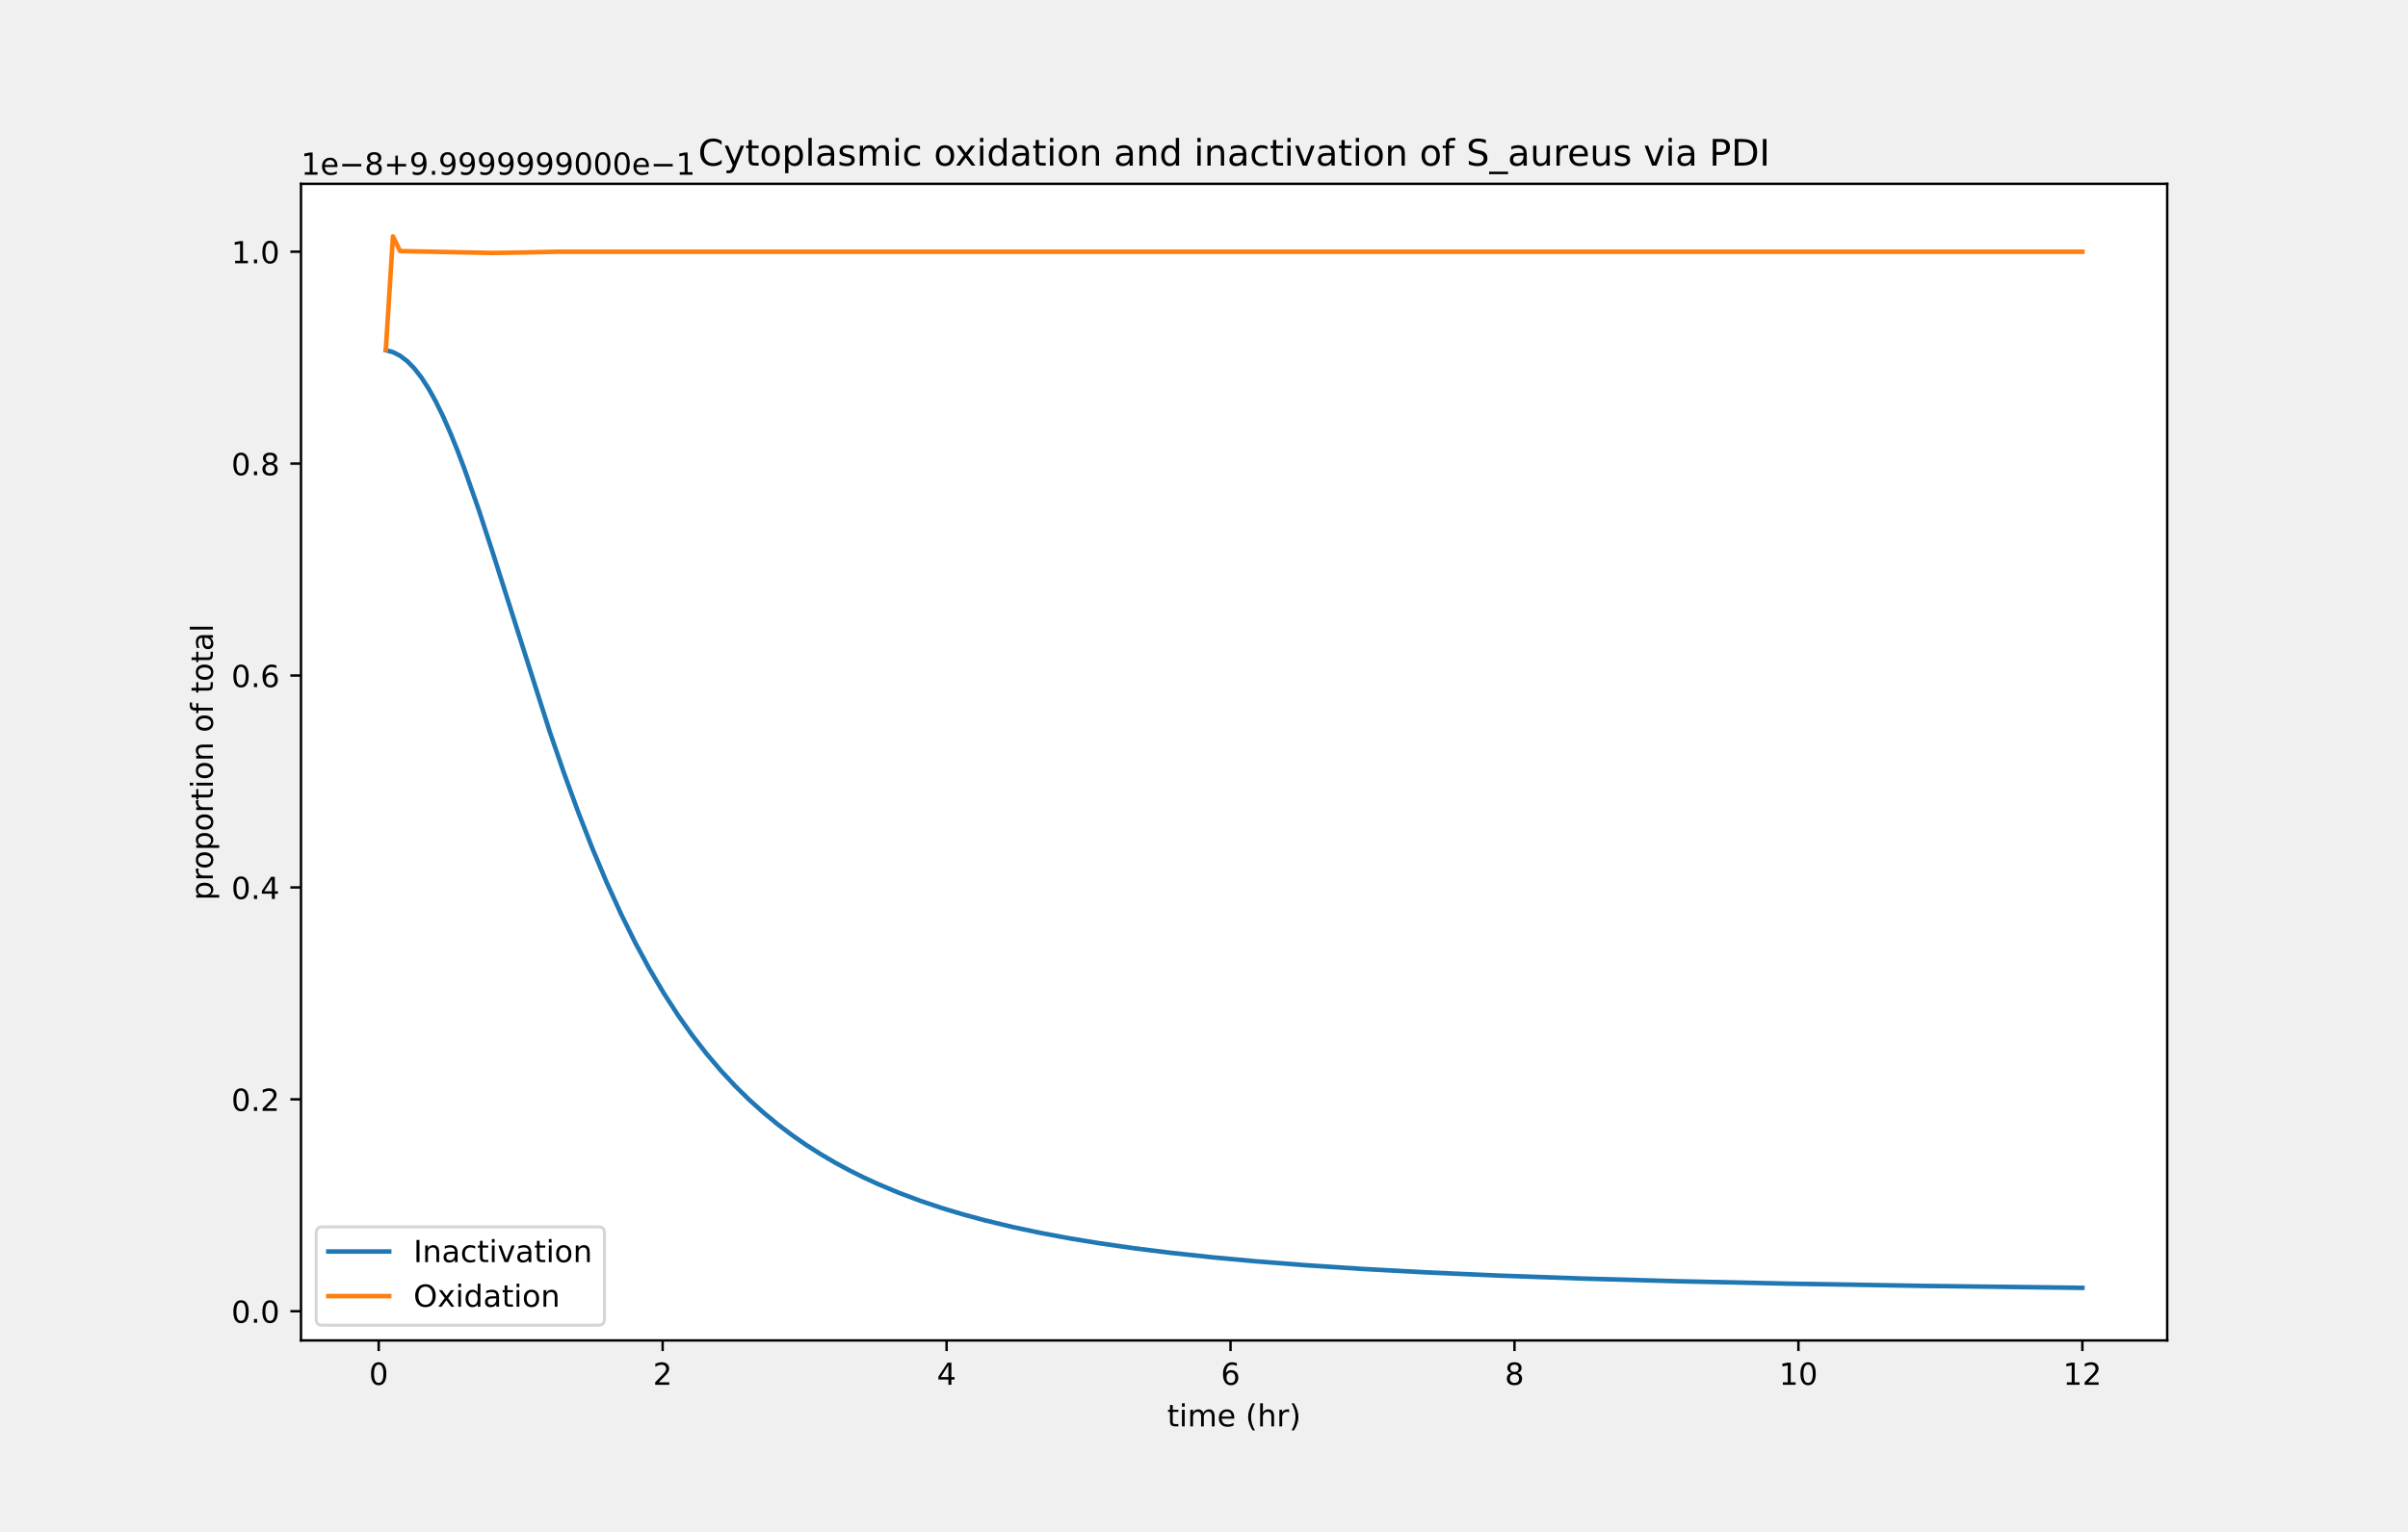
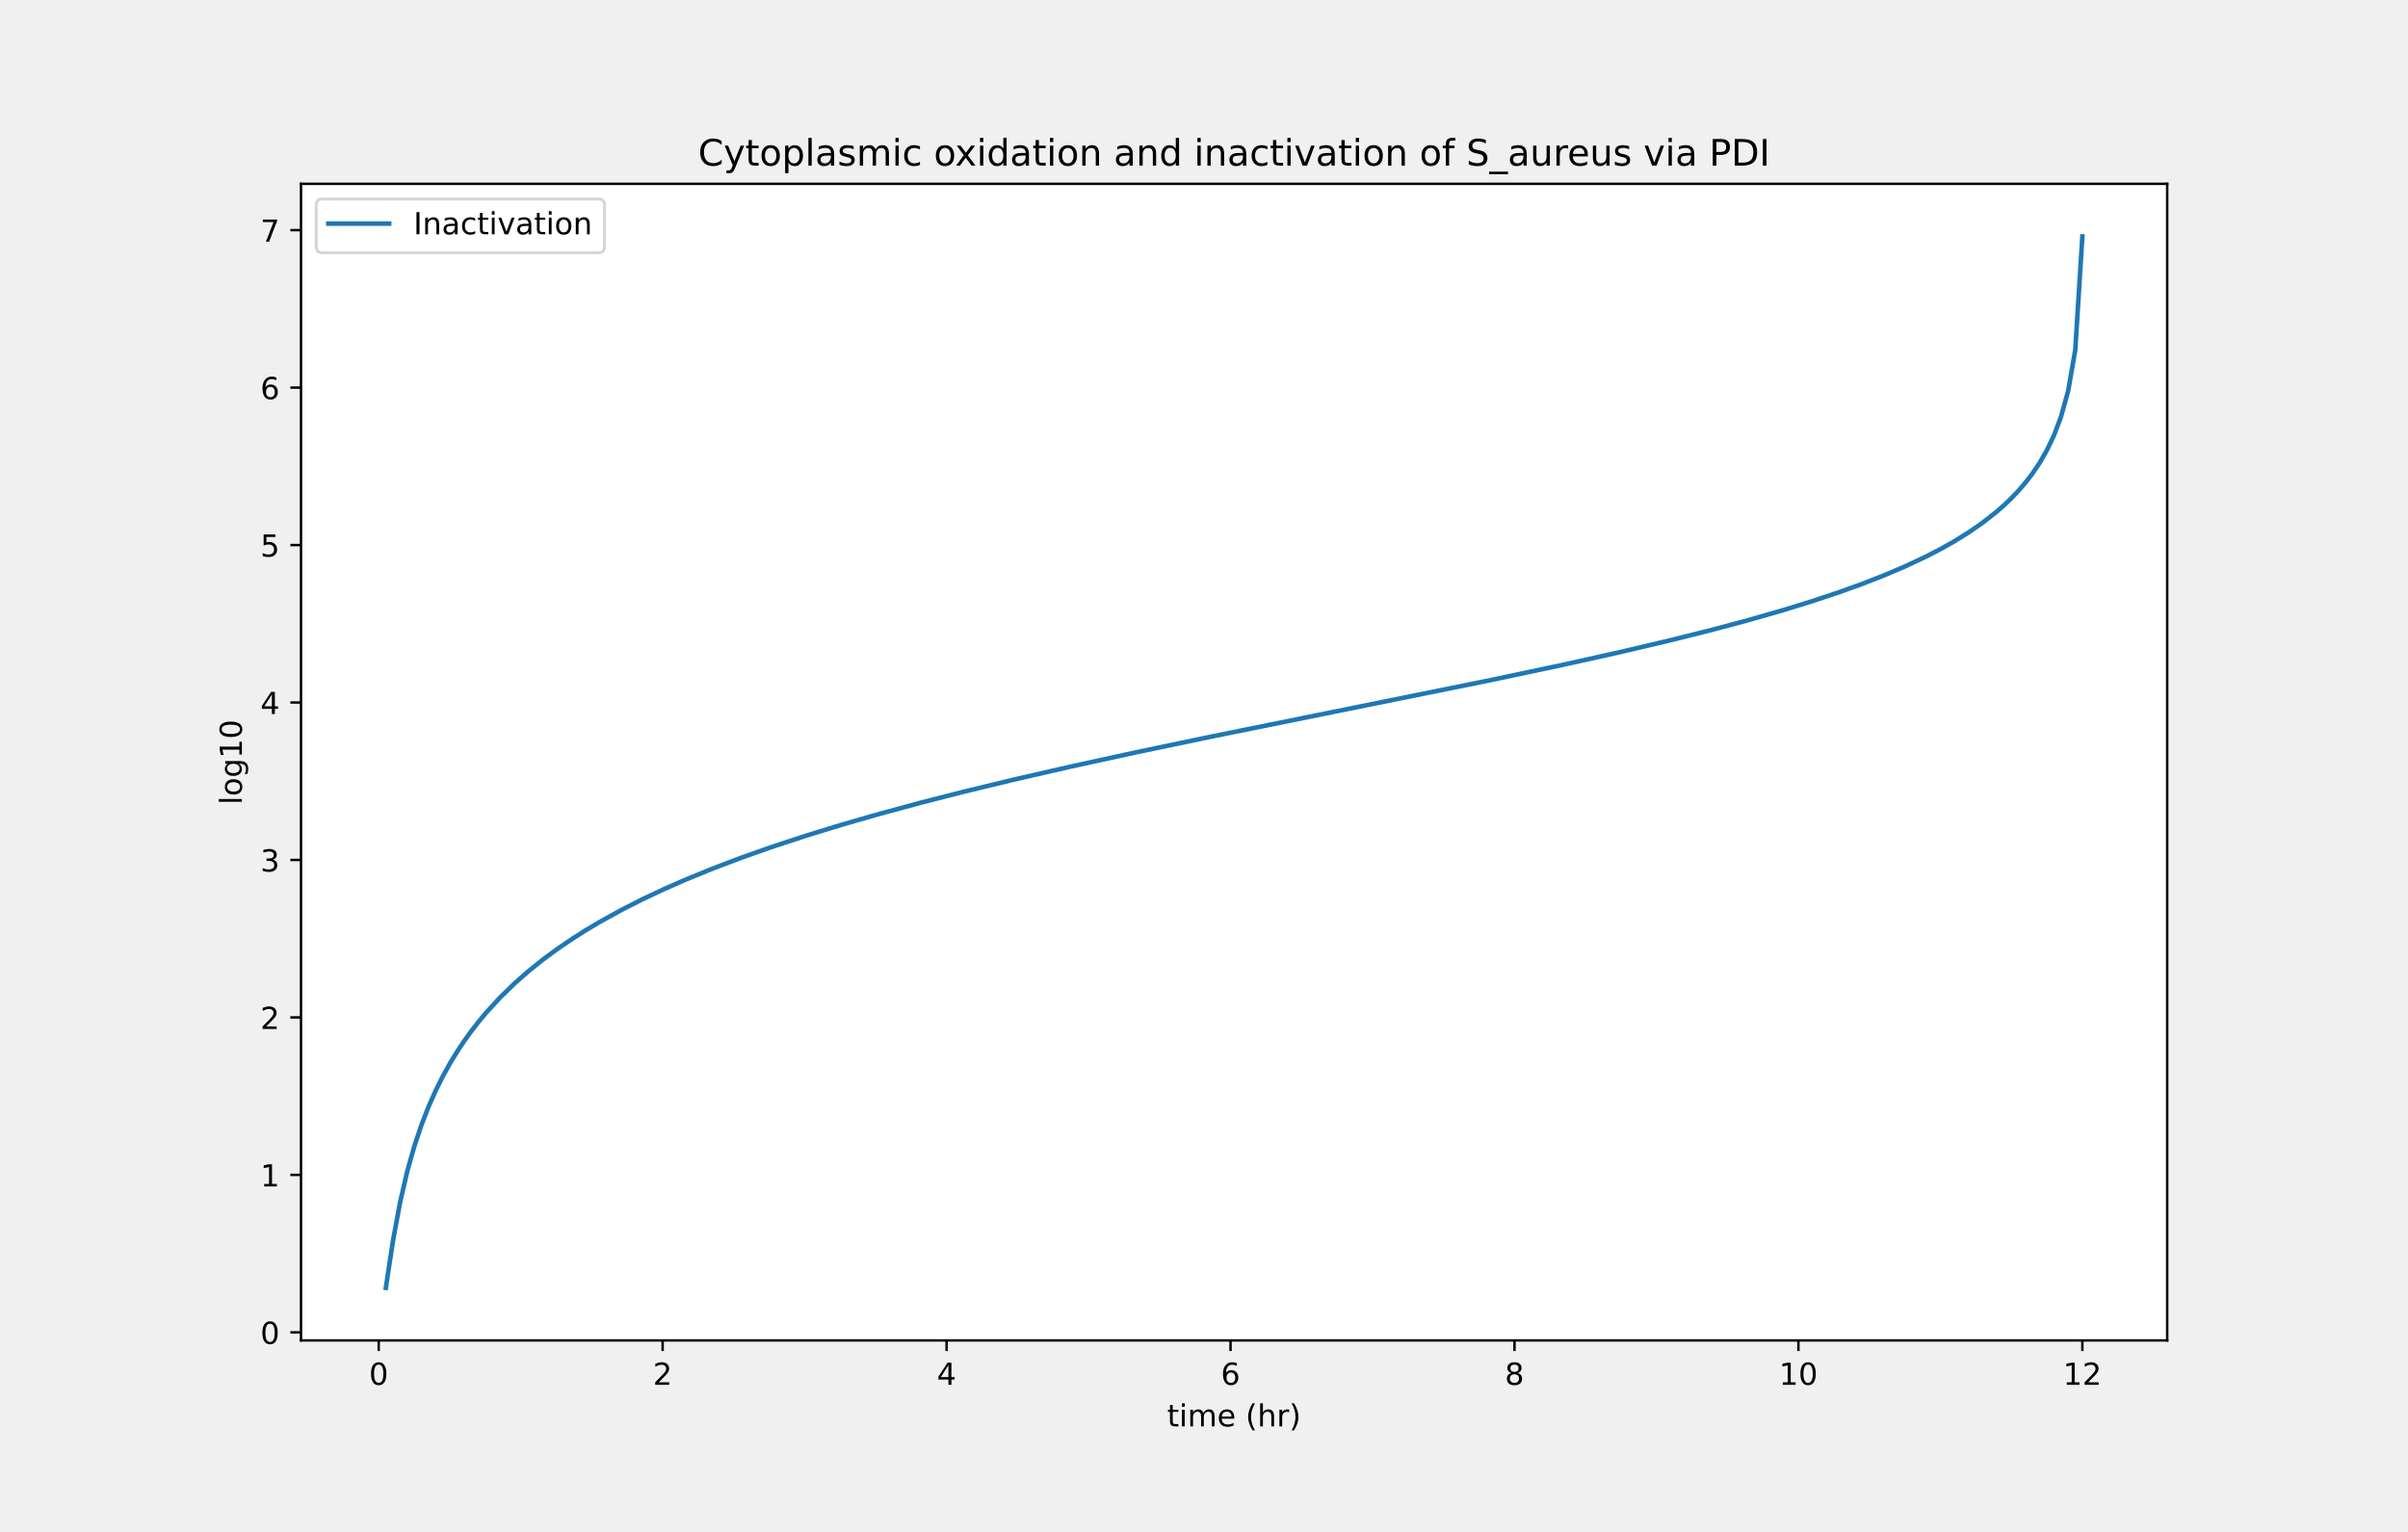
<svg xmlns="http://www.w3.org/2000/svg" xmlns:xlink="http://www.w3.org/1999/xlink" height="504pt" version="1.1" viewBox="0 0 792 504" width="792pt">
  <defs>
    <style type="text/css">*{stroke-linecap:butt;stroke-linejoin:round;}</style>
  </defs>
  <g id="figure_1">
    <g id="patch_1">
      <path d="M 0 504  L 792 504  L 792 0  L 0 0  z " style="fill:none;" />
    </g>
    <g id="axes_1">
      <g id="patch_2">
        <path d="M 99 441  L 712.8 441  L 712.8 60.48  L 99 60.48  z " style="fill:#ffffff;" />
      </g>
      <g id="matplotlib.axis_1">
        <g id="xtick_1">
          <g id="line2d_1">
            <defs>
-               <path d="M 0 0  L 0 3.5  " id="m3481990231" style="stroke:#000000;stroke-width:0.8;" />
+               <path d="M 0 0  L 0 3.5  " id="m5307cdce2c" style="stroke:#000000;stroke-width:0.8;" />
            </defs>
            <g>
-               <use style="stroke:#000000;stroke-width:0.8;" x="124.555" xlink:href="#m3481990231" y="441" />
+               <use style="stroke:#000000;stroke-width:0.8;" x="124.555" xlink:href="#m5307cdce2c" y="441" />
            </g>
          </g>
          <g id="text_1">
            <g transform="translate(121.3742 455.5984)scale(0.1 -0.1)">
              <defs>
                <path d="M 2034 4250  Q 1547 4250 1301 3770  Q 1056 3291 1056 2328  Q 1056 1369 1301 889  Q 1547 409 2034 409  Q 2525 409 2770 889  Q 3016 1369 3016 2328  Q 3016 3291 2770 3770  Q 2525 4250 2034 4250  z M 2034 4750  Q 2819 4750 3233 4129  Q 3647 3509 3647 2328  Q 3647 1150 3233 529  Q 2819 -91 2034 -91  Q 1250 -91 836 529  Q 422 1150 422 2328  Q 422 3509 836 4129  Q 1250 4750 2034 4750  z " id="DejaVuSans-30" transform="scale(0.015625)" />
              </defs>
              <use xlink:href="#DejaVuSans-30" />
            </g>
          </g>
        </g>
        <g id="xtick_2">
          <g id="line2d_2">
            <g>
-               <use style="stroke:#000000;stroke-width:0.8;" x="217.946" xlink:href="#m3481990231" y="441" />
+               <use style="stroke:#000000;stroke-width:0.8;" x="217.946" xlink:href="#m5307cdce2c" y="441" />
            </g>
          </g>
          <g id="text_2">
            <g transform="translate(214.765 455.5984)scale(0.1 -0.1)">
              <defs>
                <path d="M 1228 531  L 3431 531  L 3431 0  L 469 0  L 469 531  Q 828 903 1448 1529  Q 2069 2156 2228 2338  Q 2531 2678 2651 2914  Q 2772 3150 2772 3378  Q 2772 3750 2511 3984  Q 2250 4219 1831 4219  Q 1534 4219 1204 4116  Q 875 4013 500 3803  L 500 4441  Q 881 4594 1212 4672  Q 1544 4750 1819 4750  Q 2544 4750 2975 4387  Q 3406 4025 3406 3419  Q 3406 3131 3298 2873  Q 3191 2616 2906 2266  Q 2828 2175 2409 1742  Q 1991 1309 1228 531  z " id="DejaVuSans-32" transform="scale(0.015625)" />
              </defs>
              <use xlink:href="#DejaVuSans-32" />
            </g>
          </g>
        </g>
        <g id="xtick_3">
          <g id="line2d_3">
            <g>
-               <use style="stroke:#000000;stroke-width:0.8;" x="311.337" xlink:href="#m3481990231" y="441" />
+               <use style="stroke:#000000;stroke-width:0.8;" x="311.337" xlink:href="#m5307cdce2c" y="441" />
            </g>
          </g>
          <g id="text_3">
            <g transform="translate(308.1557 455.5984)scale(0.1 -0.1)">
              <defs>
                <path d="M 2419 4116  L 825 1625  L 2419 1625  L 2419 4116  z M 2253 4666  L 3047 4666  L 3047 1625  L 3713 1625  L 3713 1100  L 3047 1100  L 3047 0  L 2419 0  L 2419 1100  L 313 1100  L 313 1709  L 2253 4666  z " id="DejaVuSans-34" transform="scale(0.015625)" />
              </defs>
              <use xlink:href="#DejaVuSans-34" />
            </g>
          </g>
        </g>
        <g id="xtick_4">
          <g id="line2d_4">
            <g>
-               <use style="stroke:#000000;stroke-width:0.8;" x="404.728" xlink:href="#m3481990231" y="441" />
+               <use style="stroke:#000000;stroke-width:0.8;" x="404.728" xlink:href="#m5307cdce2c" y="441" />
            </g>
          </g>
          <g id="text_4">
            <g transform="translate(401.5465 455.5984)scale(0.1 -0.1)">
              <defs>
                <path d="M 2113 2584  Q 1688 2584 1439 2293  Q 1191 2003 1191 1497  Q 1191 994 1439 701  Q 1688 409 2113 409  Q 2538 409 2786 701  Q 3034 994 3034 1497  Q 3034 2003 2786 2293  Q 2538 2584 2113 2584  z M 3366 4563  L 3366 3988  Q 3128 4100 2886 4159  Q 2644 4219 2406 4219  Q 1781 4219 1451 3797  Q 1122 3375 1075 2522  Q 1259 2794 1537 2939  Q 1816 3084 2150 3084  Q 2853 3084 3261 2657  Q 3669 2231 3669 1497  Q 3669 778 3244 343  Q 2819 -91 2113 -91  Q 1303 -91 875 529  Q 447 1150 447 2328  Q 447 3434 972 4092  Q 1497 4750 2381 4750  Q 2619 4750 2861 4703  Q 3103 4656 3366 4563  z " id="DejaVuSans-36" transform="scale(0.015625)" />
              </defs>
              <use xlink:href="#DejaVuSans-36" />
            </g>
          </g>
        </g>
        <g id="xtick_5">
          <g id="line2d_5">
            <g>
-               <use style="stroke:#000000;stroke-width:0.8;" x="498.118" xlink:href="#m3481990231" y="441" />
+               <use style="stroke:#000000;stroke-width:0.8;" x="498.118" xlink:href="#m5307cdce2c" y="441" />
            </g>
          </g>
          <g id="text_5">
            <g transform="translate(494.9372 455.5984)scale(0.1 -0.1)">
              <defs>
                <path d="M 2034 2216  Q 1584 2216 1326 1975  Q 1069 1734 1069 1313  Q 1069 891 1326 650  Q 1584 409 2034 409  Q 2484 409 2743 651  Q 3003 894 3003 1313  Q 3003 1734 2745 1975  Q 2488 2216 2034 2216  z M 1403 2484  Q 997 2584 770 2862  Q 544 3141 544 3541  Q 544 4100 942 4425  Q 1341 4750 2034 4750  Q 2731 4750 3128 4425  Q 3525 4100 3525 3541  Q 3525 3141 3298 2862  Q 3072 2584 2669 2484  Q 3125 2378 3379 2068  Q 3634 1759 3634 1313  Q 3634 634 3220 271  Q 2806 -91 2034 -91  Q 1263 -91 848 271  Q 434 634 434 1313  Q 434 1759 690 2068  Q 947 2378 1403 2484  z M 1172 3481  Q 1172 3119 1398 2916  Q 1625 2713 2034 2713  Q 2441 2713 2670 2916  Q 2900 3119 2900 3481  Q 2900 3844 2670 4047  Q 2441 4250 2034 4250  Q 1625 4250 1398 4047  Q 1172 3844 1172 3481  z " id="DejaVuSans-38" transform="scale(0.015625)" />
              </defs>
              <use xlink:href="#DejaVuSans-38" />
            </g>
          </g>
        </g>
        <g id="xtick_6">
          <g id="line2d_6">
            <g>
-               <use style="stroke:#000000;stroke-width:0.8;" x="591.509" xlink:href="#m3481990231" y="441" />
+               <use style="stroke:#000000;stroke-width:0.8;" x="591.509" xlink:href="#m5307cdce2c" y="441" />
            </g>
          </g>
          <g id="text_6">
            <g transform="translate(585.1467 455.5984)scale(0.1 -0.1)">
              <defs>
                <path d="M 794 531  L 1825 531  L 1825 4091  L 703 3866  L 703 4441  L 1819 4666  L 2450 4666  L 2450 531  L 3481 531  L 3481 0  L 794 0  L 794 531  z " id="DejaVuSans-31" transform="scale(0.015625)" />
              </defs>
              <use xlink:href="#DejaVuSans-31" />
              <use x="63.623" xlink:href="#DejaVuSans-30" />
            </g>
          </g>
        </g>
        <g id="xtick_7">
          <g id="line2d_7">
            <g>
-               <use style="stroke:#000000;stroke-width:0.8;" x="684.9" xlink:href="#m3481990231" y="441" />
+               <use style="stroke:#000000;stroke-width:0.8;" x="684.9" xlink:href="#m5307cdce2c" y="441" />
            </g>
          </g>
          <g id="text_7">
            <g transform="translate(678.5375 455.5984)scale(0.1 -0.1)">
              <use xlink:href="#DejaVuSans-31" />
              <use x="63.623" xlink:href="#DejaVuSans-32" />
            </g>
          </g>
        </g>
        <g id="text_8">
          <g transform="translate(383.8891 469.2766)scale(0.1 -0.1)">
            <defs>
              <path d="M 1172 4494  L 1172 3500  L 2356 3500  L 2356 3053  L 1172 3053  L 1172 1153  Q 1172 725 1289 603  Q 1406 481 1766 481  L 2356 481  L 2356 0  L 1766 0  Q 1100 0 847 248  Q 594 497 594 1153  L 594 3053  L 172 3053  L 172 3500  L 594 3500  L 594 4494  L 1172 4494  z " id="DejaVuSans-74" transform="scale(0.015625)" />
              <path d="M 603 3500  L 1178 3500  L 1178 0  L 603 0  L 603 3500  z M 603 4863  L 1178 4863  L 1178 4134  L 603 4134  L 603 4863  z " id="DejaVuSans-69" transform="scale(0.015625)" />
              <path d="M 3328 2828  Q 3544 3216 3844 3400  Q 4144 3584 4550 3584  Q 5097 3584 5394 3201  Q 5691 2819 5691 2113  L 5691 0  L 5113 0  L 5113 2094  Q 5113 2597 4934 2840  Q 4756 3084 4391 3084  Q 3944 3084 3684 2787  Q 3425 2491 3425 1978  L 3425 0  L 2847 0  L 2847 2094  Q 2847 2600 2669 2842  Q 2491 3084 2119 3084  Q 1678 3084 1418 2786  Q 1159 2488 1159 1978  L 1159 0  L 581 0  L 581 3500  L 1159 3500  L 1159 2956  Q 1356 3278 1631 3431  Q 1906 3584 2284 3584  Q 2666 3584 2933 3390  Q 3200 3197 3328 2828  z " id="DejaVuSans-6d" transform="scale(0.015625)" />
              <path d="M 3597 1894  L 3597 1613  L 953 1613  Q 991 1019 1311 708  Q 1631 397 2203 397  Q 2534 397 2845 478  Q 3156 559 3463 722  L 3463 178  Q 3153 47 2828 -22  Q 2503 -91 2169 -91  Q 1331 -91 842 396  Q 353 884 353 1716  Q 353 2575 817 3079  Q 1281 3584 2069 3584  Q 2775 3584 3186 3129  Q 3597 2675 3597 1894  z M 3022 2063  Q 3016 2534 2758 2815  Q 2500 3097 2075 3097  Q 1594 3097 1305 2825  Q 1016 2553 972 2059  L 3022 2063  z " id="DejaVuSans-65" transform="scale(0.015625)" />
              <path id="DejaVuSans-20" transform="scale(0.015625)" />
              <path d="M 1984 4856  Q 1566 4138 1362 3434  Q 1159 2731 1159 2009  Q 1159 1288 1364 580  Q 1569 -128 1984 -844  L 1484 -844  Q 1016 -109 783 600  Q 550 1309 550 2009  Q 550 2706 781 3412  Q 1013 4119 1484 4856  L 1984 4856  z " id="DejaVuSans-28" transform="scale(0.015625)" />
              <path d="M 3513 2113  L 3513 0  L 2938 0  L 2938 2094  Q 2938 2591 2744 2837  Q 2550 3084 2163 3084  Q 1697 3084 1428 2787  Q 1159 2491 1159 1978  L 1159 0  L 581 0  L 581 4863  L 1159 4863  L 1159 2956  Q 1366 3272 1645 3428  Q 1925 3584 2291 3584  Q 2894 3584 3203 3211  Q 3513 2838 3513 2113  z " id="DejaVuSans-68" transform="scale(0.015625)" />
              <path d="M 2631 2963  Q 2534 3019 2420 3045  Q 2306 3072 2169 3072  Q 1681 3072 1420 2755  Q 1159 2438 1159 1844  L 1159 0  L 581 0  L 581 3500  L 1159 3500  L 1159 2956  Q 1341 3275 1631 3429  Q 1922 3584 2338 3584  Q 2397 3584 2469 3576  Q 2541 3569 2628 3553  L 2631 2963  z " id="DejaVuSans-72" transform="scale(0.015625)" />
              <path d="M 513 4856  L 1013 4856  Q 1481 4119 1714 3412  Q 1947 2706 1947 2009  Q 1947 1309 1714 600  Q 1481 -109 1013 -844  L 513 -844  Q 928 -128 1133 580  Q 1338 1288 1338 2009  Q 1338 2731 1133 3434  Q 928 4138 513 4856  z " id="DejaVuSans-29" transform="scale(0.015625)" />
            </defs>
            <use xlink:href="#DejaVuSans-74" />
            <use x="39.209" xlink:href="#DejaVuSans-69" />
            <use x="66.992" xlink:href="#DejaVuSans-6d" />
            <use x="164.404" xlink:href="#DejaVuSans-65" />
            <use x="225.928" xlink:href="#DejaVuSans-20" />
            <use x="257.715" xlink:href="#DejaVuSans-28" />
            <use x="296.729" xlink:href="#DejaVuSans-68" />
            <use x="360.107" xlink:href="#DejaVuSans-72" />
            <use x="401.221" xlink:href="#DejaVuSans-29" />
          </g>
        </g>
      </g>
      <g id="matplotlib.axis_2">
        <g id="ytick_1">
          <g id="line2d_8">
            <defs>
-               <path d="M 0 0  L -3.5 0  " id="m91f673984b" style="stroke:#000000;stroke-width:0.8;" />
+               <path d="M 0 0  L -3.5 0  " id="m097726377f" style="stroke:#000000;stroke-width:0.8;" />
            </defs>
            <g>
-               <use style="stroke:#000000;stroke-width:0.8;" x="99" xlink:href="#m91f673984b" y="431.392" />
+               <use style="stroke:#000000;stroke-width:0.8;" x="99" xlink:href="#m097726377f" y="438.345" />
            </g>
          </g>
          <g id="text_9">
-             <g transform="translate(76.09687 435.1914)scale(0.1 -0.1)">
-               <defs>
-                 <path d="M 684 794  L 1344 794  L 1344 0  L 684 0  L 684 794  z " id="DejaVuSans-2e" transform="scale(0.015625)" />
-               </defs>
+             <g transform="translate(85.6375 442.1445)scale(0.1 -0.1)">
              <use xlink:href="#DejaVuSans-30" />
-               <use x="63.623" xlink:href="#DejaVuSans-2e" />
-               <use x="95.41" xlink:href="#DejaVuSans-30" />
            </g>
          </g>
        </g>
        <g id="ytick_2">
          <g id="line2d_9">
            <g>
-               <use style="stroke:#000000;stroke-width:0.8;" x="99" xlink:href="#m91f673984b" y="361.677" />
+               <use style="stroke:#000000;stroke-width:0.8;" x="99" xlink:href="#m097726377f" y="386.541" />
            </g>
          </g>
          <g id="text_10">
-             <g transform="translate(76.09687 365.4765)scale(0.1 -0.1)">
-               <use xlink:href="#DejaVuSans-30" />
-               <use x="63.623" xlink:href="#DejaVuSans-2e" />
-               <use x="95.41" xlink:href="#DejaVuSans-32" />
+             <g transform="translate(85.6375 390.3397)scale(0.1 -0.1)">
+               <use xlink:href="#DejaVuSans-31" />
            </g>
          </g>
        </g>
        <g id="ytick_3">
          <g id="line2d_10">
            <g>
-               <use style="stroke:#000000;stroke-width:0.8;" x="99" xlink:href="#m91f673984b" y="291.962" />
+               <use style="stroke:#000000;stroke-width:0.8;" x="99" xlink:href="#m097726377f" y="334.736" />
            </g>
          </g>
          <g id="text_11">
-             <g transform="translate(76.09687 295.7617)scale(0.1 -0.1)">
-               <use xlink:href="#DejaVuSans-30" />
-               <use x="63.623" xlink:href="#DejaVuSans-2e" />
-               <use x="95.41" xlink:href="#DejaVuSans-34" />
+             <g transform="translate(85.6375 338.5349)scale(0.1 -0.1)">
+               <use xlink:href="#DejaVuSans-32" />
            </g>
          </g>
        </g>
        <g id="ytick_4">
          <g id="line2d_11">
            <g>
-               <use style="stroke:#000000;stroke-width:0.8;" x="99" xlink:href="#m91f673984b" y="222.248" />
+               <use style="stroke:#000000;stroke-width:0.8;" x="99" xlink:href="#m097726377f" y="282.931" />
            </g>
          </g>
          <g id="text_12">
-             <g transform="translate(76.09687 226.0468)scale(0.1 -0.1)">
-               <use xlink:href="#DejaVuSans-30" />
-               <use x="63.623" xlink:href="#DejaVuSans-2e" />
-               <use x="95.41" xlink:href="#DejaVuSans-36" />
+             <g transform="translate(85.6375 286.7301)scale(0.1 -0.1)">
+               <defs>
+                 <path d="M 2597 2516  Q 3050 2419 3304 2112  Q 3559 1806 3559 1356  Q 3559 666 3084 287  Q 2609 -91 1734 -91  Q 1441 -91 1130 -33  Q 819 25 488 141  L 488 750  Q 750 597 1062 519  Q 1375 441 1716 441  Q 2309 441 2620 675  Q 2931 909 2931 1356  Q 2931 1769 2642 2001  Q 2353 2234 1838 2234  L 1294 2234  L 1294 2753  L 1863 2753  Q 2328 2753 2575 2939  Q 2822 3125 2822 3475  Q 2822 3834 2567 4026  Q 2313 4219 1838 4219  Q 1578 4219 1281 4162  Q 984 4106 628 3988  L 628 4550  Q 988 4650 1302 4700  Q 1616 4750 1894 4750  Q 2613 4750 3031 4423  Q 3450 4097 3450 3541  Q 3450 3153 3228 2886  Q 3006 2619 2597 2516  z " id="DejaVuSans-33" transform="scale(0.015625)" />
+               </defs>
+               <use xlink:href="#DejaVuSans-33" />
            </g>
          </g>
        </g>
        <g id="ytick_5">
          <g id="line2d_12">
            <g>
-               <use style="stroke:#000000;stroke-width:0.8;" x="99" xlink:href="#m91f673984b" y="152.533" />
+               <use style="stroke:#000000;stroke-width:0.8;" x="99" xlink:href="#m097726377f" y="231.126" />
            </g>
          </g>
          <g id="text_13">
-             <g transform="translate(76.09687 156.332)scale(0.1 -0.1)">
-               <use xlink:href="#DejaVuSans-30" />
-               <use x="63.623" xlink:href="#DejaVuSans-2e" />
-               <use x="95.41" xlink:href="#DejaVuSans-38" />
+             <g transform="translate(85.6375 234.9253)scale(0.1 -0.1)">
+               <use xlink:href="#DejaVuSans-34" />
            </g>
          </g>
        </g>
        <g id="ytick_6">
          <g id="line2d_13">
            <g>
-               <use style="stroke:#000000;stroke-width:0.8;" x="99" xlink:href="#m91f673984b" y="82.818" />
+               <use style="stroke:#000000;stroke-width:0.8;" x="99" xlink:href="#m097726377f" y="179.321" />
            </g>
          </g>
          <g id="text_14">
-             <g transform="translate(76.09687 86.61711)scale(0.1 -0.1)">
-               <use xlink:href="#DejaVuSans-31" />
-               <use x="63.623" xlink:href="#DejaVuSans-2e" />
-               <use x="95.41" xlink:href="#DejaVuSans-30" />
-             </g>
-           </g>
-         </g>
-         <g id="text_15">
-           <g transform="translate(70.01719 296.2134)rotate(-90)scale(0.1 -0.1)">
+             <g transform="translate(85.6375 183.1205)scale(0.1 -0.1)">
+               <defs>
+                 <path d="M 691 4666  L 3169 4666  L 3169 4134  L 1269 4134  L 1269 2991  Q 1406 3038 1543 3061  Q 1681 3084 1819 3084  Q 2600 3084 3056 2656  Q 3513 2228 3513 1497  Q 3513 744 3044 326  Q 2575 -91 1722 -91  Q 1428 -91 1123 -41  Q 819 9 494 109  L 494 744  Q 775 591 1075 516  Q 1375 441 1709 441  Q 2250 441 2565 725  Q 2881 1009 2881 1497  Q 2881 1984 2565 2268  Q 2250 2553 1709 2553  Q 1456 2553 1204 2497  Q 953 2441 691 2322  L 691 4666  z " id="DejaVuSans-35" transform="scale(0.015625)" />
+               </defs>
+               <use xlink:href="#DejaVuSans-35" />
+             </g>
+           </g>
+         </g>
+         <g id="ytick_7">
+           <g id="line2d_14">
+             <g>
+               <use style="stroke:#000000;stroke-width:0.8;" x="99" xlink:href="#m097726377f" y="127.516" />
+             </g>
+           </g>
+           <g id="text_15">
+             <g transform="translate(85.6375 131.3157)scale(0.1 -0.1)">
+               <use xlink:href="#DejaVuSans-36" />
+             </g>
+           </g>
+         </g>
+         <g id="ytick_8">
+           <g id="line2d_15">
+             <g>
+               <use style="stroke:#000000;stroke-width:0.8;" x="99" xlink:href="#m097726377f" y="75.712" />
+             </g>
+           </g>
+           <g id="text_16">
+             <g transform="translate(85.6375 79.51086)scale(0.1 -0.1)">
+               <defs>
+                 <path d="M 525 4666  L 3525 4666  L 3525 4397  L 1831 0  L 1172 0  L 2766 4134  L 525 4134  L 525 4666  z " id="DejaVuSans-37" transform="scale(0.015625)" />
+               </defs>
+               <use xlink:href="#DejaVuSans-37" />
+             </g>
+           </g>
+         </g>
+         <g id="text_17">
+           <g transform="translate(79.55781 264.7252)rotate(-90)scale(0.1 -0.1)">
            <defs>
-               <path d="M 1159 525  L 1159 -1331  L 581 -1331  L 581 3500  L 1159 3500  L 1159 2969  Q 1341 3281 1617 3432  Q 1894 3584 2278 3584  Q 2916 3584 3314 3078  Q 3713 2572 3713 1747  Q 3713 922 3314 415  Q 2916 -91 2278 -91  Q 1894 -91 1617 61  Q 1341 213 1159 525  z M 3116 1747  Q 3116 2381 2855 2742  Q 2594 3103 2138 3103  Q 1681 3103 1420 2742  Q 1159 2381 1159 1747  Q 1159 1113 1420 752  Q 1681 391 2138 391  Q 2594 391 2855 752  Q 3116 1113 3116 1747  z " id="DejaVuSans-70" transform="scale(0.015625)" />
+               <path d="M 603 4863  L 1178 4863  L 1178 0  L 603 0  L 603 4863  z " id="DejaVuSans-6c" transform="scale(0.015625)" />
              <path d="M 1959 3097  Q 1497 3097 1228 2736  Q 959 2375 959 1747  Q 959 1119 1226 758  Q 1494 397 1959 397  Q 2419 397 2687 759  Q 2956 1122 2956 1747  Q 2956 2369 2687 2733  Q 2419 3097 1959 3097  z M 1959 3584  Q 2709 3584 3137 3096  Q 3566 2609 3566 1747  Q 3566 888 3137 398  Q 2709 -91 1959 -91  Q 1206 -91 779 398  Q 353 888 353 1747  Q 353 2609 779 3096  Q 1206 3584 1959 3584  z " id="DejaVuSans-6f" transform="scale(0.015625)" />
-               <path d="M 3513 2113  L 3513 0  L 2938 0  L 2938 2094  Q 2938 2591 2744 2837  Q 2550 3084 2163 3084  Q 1697 3084 1428 2787  Q 1159 2491 1159 1978  L 1159 0  L 581 0  L 581 3500  L 1159 3500  L 1159 2956  Q 1366 3272 1645 3428  Q 1925 3584 2291 3584  Q 2894 3584 3203 3211  Q 3513 2838 3513 2113  z " id="DejaVuSans-6e" transform="scale(0.015625)" />
-               <path d="M 2375 4863  L 2375 4384  L 1825 4384  Q 1516 4384 1395 4259  Q 1275 4134 1275 3809  L 1275 3500  L 2222 3500  L 2222 3053  L 1275 3053  L 1275 0  L 697 0  L 697 3053  L 147 3053  L 147 3500  L 697 3500  L 697 3744  Q 697 4328 969 4595  Q 1241 4863 1831 4863  L 2375 4863  z " id="DejaVuSans-66" transform="scale(0.015625)" />
-               <path d="M 2194 1759  Q 1497 1759 1228 1600  Q 959 1441 959 1056  Q 959 750 1161 570  Q 1363 391 1709 391  Q 2188 391 2477 730  Q 2766 1069 2766 1631  L 2766 1759  L 2194 1759  z M 3341 1997  L 3341 0  L 2766 0  L 2766 531  Q 2569 213 2275 61  Q 1981 -91 1556 -91  Q 1019 -91 701 211  Q 384 513 384 1019  Q 384 1609 779 1909  Q 1175 2209 1959 2209  L 2766 2209  L 2766 2266  Q 2766 2663 2505 2880  Q 2244 3097 1772 3097  Q 1472 3097 1187 3025  Q 903 2953 641 2809  L 641 3341  Q 956 3463 1253 3523  Q 1550 3584 1831 3584  Q 2591 3584 2966 3190  Q 3341 2797 3341 1997  z " id="DejaVuSans-61" transform="scale(0.015625)" />
-               <path d="M 603 4863  L 1178 4863  L 1178 0  L 603 0  L 603 4863  z " id="DejaVuSans-6c" transform="scale(0.015625)" />
+               <path d="M 2906 1791  Q 2906 2416 2648 2759  Q 2391 3103 1925 3103  Q 1463 3103 1205 2759  Q 947 2416 947 1791  Q 947 1169 1205 825  Q 1463 481 1925 481  Q 2391 481 2648 825  Q 2906 1169 2906 1791  z M 3481 434  Q 3481 -459 3084 -895  Q 2688 -1331 1869 -1331  Q 1566 -1331 1297 -1286  Q 1028 -1241 775 -1147  L 775 -588  Q 1028 -725 1275 -790  Q 1522 -856 1778 -856  Q 2344 -856 2625 -561  Q 2906 -266 2906 331  L 2906 616  Q 2728 306 2450 153  Q 2172 0 1784 0  Q 1141 0 747 490  Q 353 981 353 1791  Q 353 2603 747 3093  Q 1141 3584 1784 3584  Q 2172 3584 2450 3431  Q 2728 3278 2906 2969  L 2906 3500  L 3481 3500  L 3481 434  z " id="DejaVuSans-67" transform="scale(0.015625)" />
            </defs>
-             <use xlink:href="#DejaVuSans-70" />
-             <use x="63.477" xlink:href="#DejaVuSans-72" />
-             <use x="102.34" xlink:href="#DejaVuSans-6f" />
-             <use x="163.521" xlink:href="#DejaVuSans-70" />
-             <use x="226.998" xlink:href="#DejaVuSans-6f" />
-             <use x="288.18" xlink:href="#DejaVuSans-72" />
-             <use x="329.293" xlink:href="#DejaVuSans-74" />
-             <use x="368.502" xlink:href="#DejaVuSans-69" />
-             <use x="396.285" xlink:href="#DejaVuSans-6f" />
-             <use x="457.467" xlink:href="#DejaVuSans-6e" />
-             <use x="520.846" xlink:href="#DejaVuSans-20" />
-             <use x="552.633" xlink:href="#DejaVuSans-6f" />
-             <use x="613.814" xlink:href="#DejaVuSans-66" />
-             <use x="649.02" xlink:href="#DejaVuSans-20" />
-             <use x="680.807" xlink:href="#DejaVuSans-74" />
-             <use x="720.016" xlink:href="#DejaVuSans-6f" />
-             <use x="781.197" xlink:href="#DejaVuSans-74" />
-             <use x="820.406" xlink:href="#DejaVuSans-61" />
-             <use x="881.686" xlink:href="#DejaVuSans-6c" />
-           </g>
-         </g>
-         <g id="text_16">
-           <g transform="translate(99 57.48)scale(0.1 -0.1)">
-             <defs>
-               <path d="M 678 2272  L 4684 2272  L 4684 1741  L 678 1741  L 678 2272  z " id="DejaVuSans-2212" transform="scale(0.015625)" />
-               <path d="M 2944 4013  L 2944 2272  L 4684 2272  L 4684 1741  L 2944 1741  L 2944 0  L 2419 0  L 2419 1741  L 678 1741  L 678 2272  L 2419 2272  L 2419 4013  L 2944 4013  z " id="DejaVuSans-2b" transform="scale(0.015625)" />
-               <path d="M 703 97  L 703 672  Q 941 559 1184 500  Q 1428 441 1663 441  Q 2288 441 2617 861  Q 2947 1281 2994 2138  Q 2813 1869 2534 1725  Q 2256 1581 1919 1581  Q 1219 1581 811 2004  Q 403 2428 403 3163  Q 403 3881 828 4315  Q 1253 4750 1959 4750  Q 2769 4750 3195 4129  Q 3622 3509 3622 2328  Q 3622 1225 3098 567  Q 2575 -91 1691 -91  Q 1453 -91 1209 -44  Q 966 3 703 97  z M 1959 2075  Q 2384 2075 2632 2365  Q 2881 2656 2881 3163  Q 2881 3666 2632 3958  Q 2384 4250 1959 4250  Q 1534 4250 1286 3958  Q 1038 3666 1038 3163  Q 1038 2656 1286 2365  Q 1534 2075 1959 2075  z " id="DejaVuSans-39" transform="scale(0.015625)" />
-             </defs>
-             <use xlink:href="#DejaVuSans-31" />
-             <use x="63.623" xlink:href="#DejaVuSans-65" />
-             <use x="125.146" xlink:href="#DejaVuSans-2212" />
-             <use x="208.936" xlink:href="#DejaVuSans-38" />
-             <use x="272.559" xlink:href="#DejaVuSans-2b" />
-             <use x="356.348" xlink:href="#DejaVuSans-39" />
-             <use x="419.971" xlink:href="#DejaVuSans-2e" />
-             <use x="451.758" xlink:href="#DejaVuSans-39" />
-             <use x="515.381" xlink:href="#DejaVuSans-39" />
-             <use x="579.004" xlink:href="#DejaVuSans-39" />
-             <use x="642.627" xlink:href="#DejaVuSans-39" />
-             <use x="706.25" xlink:href="#DejaVuSans-39" />
-             <use x="769.873" xlink:href="#DejaVuSans-39" />
-             <use x="833.496" xlink:href="#DejaVuSans-39" />
-             <use x="897.119" xlink:href="#DejaVuSans-30" />
-             <use x="960.742" xlink:href="#DejaVuSans-30" />
-             <use x="1024.365" xlink:href="#DejaVuSans-30" />
-             <use x="1087.988" xlink:href="#DejaVuSans-65" />
-             <use x="1149.512" xlink:href="#DejaVuSans-2212" />
-             <use x="1233.301" xlink:href="#DejaVuSans-31" />
-           </g>
-         </g>
-       </g>
-       <g id="line2d_14">
-         <path clip-path="url(#p99f9df4ede)" d="M 126.9 115.224  L 129.245 115.858  L 131.589 117.04  L 133.934 118.817  L 136.278 121.209  L 138.623 124.223  L 140.967 127.849  L 143.312 132.067  L 145.656 136.844  L 148.001 142.139  L 150.345 147.905  L 152.69 154.088  L 157.379 167.476  L 162.068 181.832  L 180.824 240.755  L 185.513 254.391  L 190.203 267.25  L 194.892 279.268  L 199.581 290.421  L 204.27 300.716  L 208.959 310.18  L 213.648 318.855  L 218.337 326.791  L 223.026 334.042  L 227.715 340.662  L 232.404 346.706  L 237.093 352.223  L 241.782 357.263  L 246.471 361.87  L 251.161 366.086  L 255.85 369.946  L 260.539 373.486  L 265.228 376.736  L 269.917 379.723  L 274.606 382.473  L 279.295 385.007  L 283.984 387.346  L 288.673 389.508  L 295.707 392.454  L 302.74 395.084  L 309.774 397.44  L 316.808 399.556  L 323.841 401.463  L 333.219 403.722  L 342.597 405.703  L 351.976 407.449  L 361.354 408.994  L 373.076 410.684  L 384.799 412.151  L 398.866 413.666  L 412.934 414.961  L 429.345 416.246  L 448.102 417.475  L 469.203 418.617  L 492.648 419.655  L 520.782 420.654  L 551.261 421.512  L 588.774 422.334  L 633.32 423.071  L 684.9 423.704  L 684.9 423.704  " style="fill:none;stroke:#1f77b4;stroke-linecap:square;stroke-width:1.5;" />
-       </g>
-       <g id="line2d_15">
-         <path clip-path="url(#p99f9df4ede)" d="M 126.9 115.053  L 129.245 77.776  L 131.589 82.603  L 162.068 83.222  L 171.446 83.07  L 183.169 82.823  L 684.9 82.818  L 684.9 82.818  " style="fill:none;stroke:#ff7f0e;stroke-linecap:square;stroke-width:1.5;" />
+             <use xlink:href="#DejaVuSans-6c" />
+             <use x="27.783" xlink:href="#DejaVuSans-6f" />
+             <use x="88.965" xlink:href="#DejaVuSans-67" />
+             <use x="152.441" xlink:href="#DejaVuSans-31" />
+             <use x="216.064" xlink:href="#DejaVuSans-30" />
+           </g>
+         </g>
+       </g>
+       <g id="line2d_16">
+         <path clip-path="url(#p3e40dcbde4)" d="M 126.9 423.704  L 129.245 408.268  L 131.589 395.564  L 133.934 385.411  L 136.278 377.093  L 138.623 370.09  L 140.967 364.061  L 143.312 358.776  L 145.656 354.074  L 148.001 349.842  L 150.345 345.995  L 152.69 342.47  L 155.034 339.216  L 157.379 336.196  L 159.724 333.377  L 164.413 328.247  L 169.102 323.672  L 173.791 319.542  L 178.48 315.776  L 183.169 312.313  L 187.858 309.107  L 192.547 306.122  L 197.236 303.326  L 204.27 299.439  L 211.303 295.862  L 218.337 292.547  L 225.371 289.454  L 234.749 285.622  L 244.127 282.074  L 253.505 278.763  L 265.228 274.905  L 276.95 271.309  L 288.673 267.93  L 302.74 264.116  L 316.808 260.52  L 333.219 256.549  L 351.976 252.247  L 373.076 247.639  L 398.866 242.245  L 436.379 234.659  L 490.303 223.751  L 513.749 218.789  L 532.505 214.621  L 548.917 210.762  L 562.984 207.241  L 574.707 204.112  L 586.429 200.754  L 595.808 197.86  L 605.186 194.733  L 612.219 192.199  L 619.253 189.463  L 626.287 186.48  L 633.32 183.183  L 638.009 180.767  L 642.698 178.134  L 647.387 175.231  L 652.076 171.987  L 656.766 168.297  L 659.11 166.238  L 661.455 164  L 663.799 161.548  L 666.144 158.831  L 668.488 155.781  L 670.833 152.297  L 673.177 148.228  L 675.522 143.323  L 677.866 137.128  L 680.211 128.676  L 682.555 115.2  L 684.9 77.776  L 684.9 77.776  " style="fill:none;stroke:#1f77b4;stroke-linecap:square;stroke-width:1.5;" />
      </g>
      <g id="patch_3">
        <path d="M 99 441  L 99 60.48  " style="fill:none;stroke:#000000;stroke-linecap:square;stroke-linejoin:miter;stroke-width:0.8;" />
      </g>
      <g id="patch_4">
        <path d="M 712.8 441  L 712.8 60.48  " style="fill:none;stroke:#000000;stroke-linecap:square;stroke-linejoin:miter;stroke-width:0.8;" />
      </g>
      <g id="patch_5">
        <path d="M 99 441  L 712.8 441  " style="fill:none;stroke:#000000;stroke-linecap:square;stroke-linejoin:miter;stroke-width:0.8;" />
      </g>
      <g id="patch_6">
        <path d="M 99 60.48  L 712.8 60.48  " style="fill:none;stroke:#000000;stroke-linecap:square;stroke-linejoin:miter;stroke-width:0.8;" />
      </g>
-       <g id="text_17">
+       <g id="text_18">
        <g transform="translate(229.6181 54.48)scale(0.12 -0.12)">
          <defs>
            <path d="M 4122 4306  L 4122 3641  Q 3803 3938 3442 4084  Q 3081 4231 2675 4231  Q 1875 4231 1450 3742  Q 1025 3253 1025 2328  Q 1025 1406 1450 917  Q 1875 428 2675 428  Q 3081 428 3442 575  Q 3803 722 4122 1019  L 4122 359  Q 3791 134 3420 21  Q 3050 -91 2638 -91  Q 1578 -91 968 557  Q 359 1206 359 2328  Q 359 3453 968 4101  Q 1578 4750 2638 4750  Q 3056 4750 3426 4639  Q 3797 4528 4122 4306  z " id="DejaVuSans-43" transform="scale(0.015625)" />
            <path d="M 2059 -325  Q 1816 -950 1584 -1140  Q 1353 -1331 966 -1331  L 506 -1331  L 506 -850  L 844 -850  Q 1081 -850 1212 -737  Q 1344 -625 1503 -206  L 1606 56  L 191 3500  L 800 3500  L 1894 763  L 2988 3500  L 3597 3500  L 2059 -325  z " id="DejaVuSans-79" transform="scale(0.015625)" />
+             <path d="M 1159 525  L 1159 -1331  L 581 -1331  L 581 3500  L 1159 3500  L 1159 2969  Q 1341 3281 1617 3432  Q 1894 3584 2278 3584  Q 2916 3584 3314 3078  Q 3713 2572 3713 1747  Q 3713 922 3314 415  Q 2916 -91 2278 -91  Q 1894 -91 1617 61  Q 1341 213 1159 525  z M 3116 1747  Q 3116 2381 2855 2742  Q 2594 3103 2138 3103  Q 1681 3103 1420 2742  Q 1159 2381 1159 1747  Q 1159 1113 1420 752  Q 1681 391 2138 391  Q 2594 391 2855 752  Q 3116 1113 3116 1747  z " id="DejaVuSans-70" transform="scale(0.015625)" />
+             <path d="M 2194 1759  Q 1497 1759 1228 1600  Q 959 1441 959 1056  Q 959 750 1161 570  Q 1363 391 1709 391  Q 2188 391 2477 730  Q 2766 1069 2766 1631  L 2766 1759  L 2194 1759  z M 3341 1997  L 3341 0  L 2766 0  L 2766 531  Q 2569 213 2275 61  Q 1981 -91 1556 -91  Q 1019 -91 701 211  Q 384 513 384 1019  Q 384 1609 779 1909  Q 1175 2209 1959 2209  L 2766 2209  L 2766 2266  Q 2766 2663 2505 2880  Q 2244 3097 1772 3097  Q 1472 3097 1187 3025  Q 903 2953 641 2809  L 641 3341  Q 956 3463 1253 3523  Q 1550 3584 1831 3584  Q 2591 3584 2966 3190  Q 3341 2797 3341 1997  z " id="DejaVuSans-61" transform="scale(0.015625)" />
            <path d="M 2834 3397  L 2834 2853  Q 2591 2978 2328 3040  Q 2066 3103 1784 3103  Q 1356 3103 1142 2972  Q 928 2841 928 2578  Q 928 2378 1081 2264  Q 1234 2150 1697 2047  L 1894 2003  Q 2506 1872 2764 1633  Q 3022 1394 3022 966  Q 3022 478 2636 193  Q 2250 -91 1575 -91  Q 1294 -91 989 -36  Q 684 19 347 128  L 347 722  Q 666 556 975 473  Q 1284 391 1588 391  Q 1994 391 2212 530  Q 2431 669 2431 922  Q 2431 1156 2273 1281  Q 2116 1406 1581 1522  L 1381 1569  Q 847 1681 609 1914  Q 372 2147 372 2553  Q 372 3047 722 3315  Q 1072 3584 1716 3584  Q 2034 3584 2315 3537  Q 2597 3491 2834 3397  z " id="DejaVuSans-73" transform="scale(0.015625)" />
            <path d="M 3122 3366  L 3122 2828  Q 2878 2963 2633 3030  Q 2388 3097 2138 3097  Q 1578 3097 1268 2742  Q 959 2388 959 1747  Q 959 1106 1268 751  Q 1578 397 2138 397  Q 2388 397 2633 464  Q 2878 531 3122 666  L 3122 134  Q 2881 22 2623 -34  Q 2366 -91 2075 -91  Q 1284 -91 818 406  Q 353 903 353 1747  Q 353 2603 823 3093  Q 1294 3584 2113 3584  Q 2378 3584 2631 3529  Q 2884 3475 3122 3366  z " id="DejaVuSans-63" transform="scale(0.015625)" />
            <path d="M 3513 3500  L 2247 1797  L 3578 0  L 2900 0  L 1881 1375  L 863 0  L 184 0  L 1544 1831  L 300 3500  L 978 3500  L 1906 2253  L 2834 3500  L 3513 3500  z " id="DejaVuSans-78" transform="scale(0.015625)" />
            <path d="M 2906 2969  L 2906 4863  L 3481 4863  L 3481 0  L 2906 0  L 2906 525  Q 2725 213 2448 61  Q 2172 -91 1784 -91  Q 1150 -91 751 415  Q 353 922 353 1747  Q 353 2572 751 3078  Q 1150 3584 1784 3584  Q 2172 3584 2448 3432  Q 2725 3281 2906 2969  z M 947 1747  Q 947 1113 1208 752  Q 1469 391 1925 391  Q 2381 391 2643 752  Q 2906 1113 2906 1747  Q 2906 2381 2643 2742  Q 2381 3103 1925 3103  Q 1469 3103 1208 2742  Q 947 2381 947 1747  z " id="DejaVuSans-64" transform="scale(0.015625)" />
+             <path d="M 3513 2113  L 3513 0  L 2938 0  L 2938 2094  Q 2938 2591 2744 2837  Q 2550 3084 2163 3084  Q 1697 3084 1428 2787  Q 1159 2491 1159 1978  L 1159 0  L 581 0  L 581 3500  L 1159 3500  L 1159 2956  Q 1366 3272 1645 3428  Q 1925 3584 2291 3584  Q 2894 3584 3203 3211  Q 3513 2838 3513 2113  z " id="DejaVuSans-6e" transform="scale(0.015625)" />
            <path d="M 191 3500  L 800 3500  L 1894 563  L 2988 3500  L 3597 3500  L 2284 0  L 1503 0  L 191 3500  z " id="DejaVuSans-76" transform="scale(0.015625)" />
+             <path d="M 2375 4863  L 2375 4384  L 1825 4384  Q 1516 4384 1395 4259  Q 1275 4134 1275 3809  L 1275 3500  L 2222 3500  L 2222 3053  L 1275 3053  L 1275 0  L 697 0  L 697 3053  L 147 3053  L 147 3500  L 697 3500  L 697 3744  Q 697 4328 969 4595  Q 1241 4863 1831 4863  L 2375 4863  z " id="DejaVuSans-66" transform="scale(0.015625)" />
            <path d="M 3425 4513  L 3425 3897  Q 3066 4069 2747 4153  Q 2428 4238 2131 4238  Q 1616 4238 1336 4038  Q 1056 3838 1056 3469  Q 1056 3159 1242 3001  Q 1428 2844 1947 2747  L 2328 2669  Q 3034 2534 3370 2195  Q 3706 1856 3706 1288  Q 3706 609 3251 259  Q 2797 -91 1919 -91  Q 1588 -91 1214 -16  Q 841 59 441 206  L 441 856  Q 825 641 1194 531  Q 1563 422 1919 422  Q 2459 422 2753 634  Q 3047 847 3047 1241  Q 3047 1584 2836 1778  Q 2625 1972 2144 2069  L 1759 2144  Q 1053 2284 737 2584  Q 422 2884 422 3419  Q 422 4038 858 4394  Q 1294 4750 2059 4750  Q 2388 4750 2728 4690  Q 3069 4631 3425 4513  z " id="DejaVuSans-53" transform="scale(0.015625)" />
            <path d="M 3263 -1063  L 3263 -1509  L -63 -1509  L -63 -1063  L 3263 -1063  z " id="DejaVuSans-5f" transform="scale(0.015625)" />
            <path d="M 544 1381  L 544 3500  L 1119 3500  L 1119 1403  Q 1119 906 1312 657  Q 1506 409 1894 409  Q 2359 409 2629 706  Q 2900 1003 2900 1516  L 2900 3500  L 3475 3500  L 3475 0  L 2900 0  L 2900 538  Q 2691 219 2414 64  Q 2138 -91 1772 -91  Q 1169 -91 856 284  Q 544 659 544 1381  z M 1991 3584  L 1991 3584  z " id="DejaVuSans-75" transform="scale(0.015625)" />
            <path d="M 1259 4147  L 1259 2394  L 2053 2394  Q 2494 2394 2734 2622  Q 2975 2850 2975 3272  Q 2975 3691 2734 3919  Q 2494 4147 2053 4147  L 1259 4147  z M 628 4666  L 2053 4666  Q 2838 4666 3239 4311  Q 3641 3956 3641 3272  Q 3641 2581 3239 2228  Q 2838 1875 2053 1875  L 1259 1875  L 1259 0  L 628 0  L 628 4666  z " id="DejaVuSans-50" transform="scale(0.015625)" />
            <path d="M 1259 4147  L 1259 519  L 2022 519  Q 2988 519 3436 956  Q 3884 1394 3884 2338  Q 3884 3275 3436 3711  Q 2988 4147 2022 4147  L 1259 4147  z M 628 4666  L 1925 4666  Q 3281 4666 3915 4102  Q 4550 3538 4550 2338  Q 4550 1131 3912 565  Q 3275 0 1925 0  L 628 0  L 628 4666  z " id="DejaVuSans-44" transform="scale(0.015625)" />
            <path d="M 628 4666  L 1259 4666  L 1259 0  L 628 0  L 628 4666  z " id="DejaVuSans-49" transform="scale(0.015625)" />
          </defs>
          <use xlink:href="#DejaVuSans-43" />
          <use x="69.824" xlink:href="#DejaVuSans-79" />
          <use x="129.004" xlink:href="#DejaVuSans-74" />
          <use x="168.213" xlink:href="#DejaVuSans-6f" />
          <use x="229.395" xlink:href="#DejaVuSans-70" />
          <use x="292.871" xlink:href="#DejaVuSans-6c" />
          <use x="320.654" xlink:href="#DejaVuSans-61" />
          <use x="381.934" xlink:href="#DejaVuSans-73" />
          <use x="434.033" xlink:href="#DejaVuSans-6d" />
          <use x="531.445" xlink:href="#DejaVuSans-69" />
          <use x="559.229" xlink:href="#DejaVuSans-63" />
          <use x="614.209" xlink:href="#DejaVuSans-20" />
          <use x="645.996" xlink:href="#DejaVuSans-6f" />
          <use x="704.053" xlink:href="#DejaVuSans-78" />
          <use x="763.232" xlink:href="#DejaVuSans-69" />
          <use x="791.016" xlink:href="#DejaVuSans-64" />
          <use x="854.492" xlink:href="#DejaVuSans-61" />
          <use x="915.771" xlink:href="#DejaVuSans-74" />
          <use x="954.98" xlink:href="#DejaVuSans-69" />
          <use x="982.764" xlink:href="#DejaVuSans-6f" />
          <use x="1043.945" xlink:href="#DejaVuSans-6e" />
          <use x="1107.324" xlink:href="#DejaVuSans-20" />
          <use x="1139.111" xlink:href="#DejaVuSans-61" />
          <use x="1200.391" xlink:href="#DejaVuSans-6e" />
          <use x="1263.77" xlink:href="#DejaVuSans-64" />
          <use x="1327.246" xlink:href="#DejaVuSans-20" />
          <use x="1359.033" xlink:href="#DejaVuSans-69" />
          <use x="1386.816" xlink:href="#DejaVuSans-6e" />
          <use x="1450.195" xlink:href="#DejaVuSans-61" />
          <use x="1511.475" xlink:href="#DejaVuSans-63" />
          <use x="1566.455" xlink:href="#DejaVuSans-74" />
          <use x="1605.664" xlink:href="#DejaVuSans-69" />
          <use x="1633.447" xlink:href="#DejaVuSans-76" />
          <use x="1692.627" xlink:href="#DejaVuSans-61" />
          <use x="1753.906" xlink:href="#DejaVuSans-74" />
          <use x="1793.115" xlink:href="#DejaVuSans-69" />
          <use x="1820.898" xlink:href="#DejaVuSans-6f" />
          <use x="1882.08" xlink:href="#DejaVuSans-6e" />
          <use x="1945.459" xlink:href="#DejaVuSans-20" />
          <use x="1977.246" xlink:href="#DejaVuSans-6f" />
          <use x="2038.428" xlink:href="#DejaVuSans-66" />
          <use x="2073.633" xlink:href="#DejaVuSans-20" />
          <use x="2105.42" xlink:href="#DejaVuSans-53" />
          <use x="2168.896" xlink:href="#DejaVuSans-5f" />
          <use x="2218.896" xlink:href="#DejaVuSans-61" />
          <use x="2280.176" xlink:href="#DejaVuSans-75" />
          <use x="2343.555" xlink:href="#DejaVuSans-72" />
          <use x="2382.418" xlink:href="#DejaVuSans-65" />
          <use x="2443.941" xlink:href="#DejaVuSans-75" />
          <use x="2507.32" xlink:href="#DejaVuSans-73" />
          <use x="2559.42" xlink:href="#DejaVuSans-20" />
          <use x="2591.207" xlink:href="#DejaVuSans-76" />
          <use x="2650.387" xlink:href="#DejaVuSans-69" />
          <use x="2678.17" xlink:href="#DejaVuSans-61" />
          <use x="2739.449" xlink:href="#DejaVuSans-20" />
          <use x="2771.236" xlink:href="#DejaVuSans-50" />
          <use x="2831.539" xlink:href="#DejaVuSans-44" />
          <use x="2908.541" xlink:href="#DejaVuSans-49" />
        </g>
      </g>
      <g id="legend_1">
        <g id="patch_7">
-           <path d="M 106 436  L 196.814 436  Q 198.814 436 198.814 434  L 198.814 405.644  Q 198.814 403.644 196.814 403.644  L 106 403.644  Q 104 403.644 104 405.644  L 104 434  Q 104 436 106 436  z " style="fill:#ffffff;opacity:0.8;stroke:#cccccc;stroke-linejoin:miter;" />
-         </g>
-         <g id="line2d_16">
-           <path d="M 108 411.742  L 128 411.742  " style="fill:none;stroke:#1f77b4;stroke-linecap:square;stroke-width:1.5;" />
-         </g>
-         <g id="line2d_17" />
-         <g id="text_18">
-           <g transform="translate(136 415.2422)scale(0.1 -0.1)">
+           <path d="M 106 83.158  L 196.814 83.158  Q 198.814 83.158 198.814 81.158  L 198.814 67.48  Q 198.814 65.48 196.814 65.48  L 106 65.48  Q 104 65.48 104 67.48  L 104 81.158  Q 104 83.158 106 83.158  z " style="fill:#ffffff;opacity:0.8;stroke:#cccccc;stroke-linejoin:miter;" />
+         </g>
+         <g id="line2d_17">
+           <path d="M 108 73.578  L 128 73.578  " style="fill:none;stroke:#1f77b4;stroke-linecap:square;stroke-width:1.5;" />
+         </g>
+         <g id="line2d_18" />
+         <g id="text_19">
+           <g transform="translate(136 77.07844)scale(0.1 -0.1)">
            <use xlink:href="#DejaVuSans-49" />
            <use x="29.492" xlink:href="#DejaVuSans-6e" />
            <use x="92.871" xlink:href="#DejaVuSans-61" />
            <use x="154.15" xlink:href="#DejaVuSans-63" />
            <use x="209.131" xlink:href="#DejaVuSans-74" />
            <use x="248.34" xlink:href="#DejaVuSans-69" />
            <use x="276.123" xlink:href="#DejaVuSans-76" />
            <use x="335.303" xlink:href="#DejaVuSans-61" />
            <use x="396.582" xlink:href="#DejaVuSans-74" />
            <use x="435.791" xlink:href="#DejaVuSans-69" />
            <use x="463.574" xlink:href="#DejaVuSans-6f" />
            <use x="524.756" xlink:href="#DejaVuSans-6e" />
          </g>
        </g>
-         <g id="line2d_18">
-           <path d="M 108 426.42  L 128 426.42  " style="fill:none;stroke:#ff7f0e;stroke-linecap:square;stroke-width:1.5;" />
-         </g>
-         <g id="line2d_19" />
-         <g id="text_19">
-           <g transform="translate(136 429.9203)scale(0.1 -0.1)">
-             <defs>
-               <path d="M 2522 4238  Q 1834 4238 1429 3725  Q 1025 3213 1025 2328  Q 1025 1447 1429 934  Q 1834 422 2522 422  Q 3209 422 3611 934  Q 4013 1447 4013 2328  Q 4013 3213 3611 3725  Q 3209 4238 2522 4238  z M 2522 4750  Q 3503 4750 4090 4092  Q 4678 3434 4678 2328  Q 4678 1225 4090 567  Q 3503 -91 2522 -91  Q 1538 -91 948 565  Q 359 1222 359 2328  Q 359 3434 948 4092  Q 1538 4750 2522 4750  z " id="DejaVuSans-4f" transform="scale(0.015625)" />
-             </defs>
-             <use xlink:href="#DejaVuSans-4f" />
-             <use x="78.711" xlink:href="#DejaVuSans-78" />
-             <use x="137.891" xlink:href="#DejaVuSans-69" />
-             <use x="165.674" xlink:href="#DejaVuSans-64" />
-             <use x="229.15" xlink:href="#DejaVuSans-61" />
-             <use x="290.43" xlink:href="#DejaVuSans-74" />
-             <use x="329.639" xlink:href="#DejaVuSans-69" />
-             <use x="357.422" xlink:href="#DejaVuSans-6f" />
-             <use x="418.604" xlink:href="#DejaVuSans-6e" />
-           </g>
-         </g>
      </g>
    </g>
  </g>
  <defs>
-     <clipPath id="p99f9df4ede">
+     <clipPath id="p3e40dcbde4">
      <rect height="380.52" width="613.8" x="99" y="60.48" />
    </clipPath>
  </defs>
</svg>
